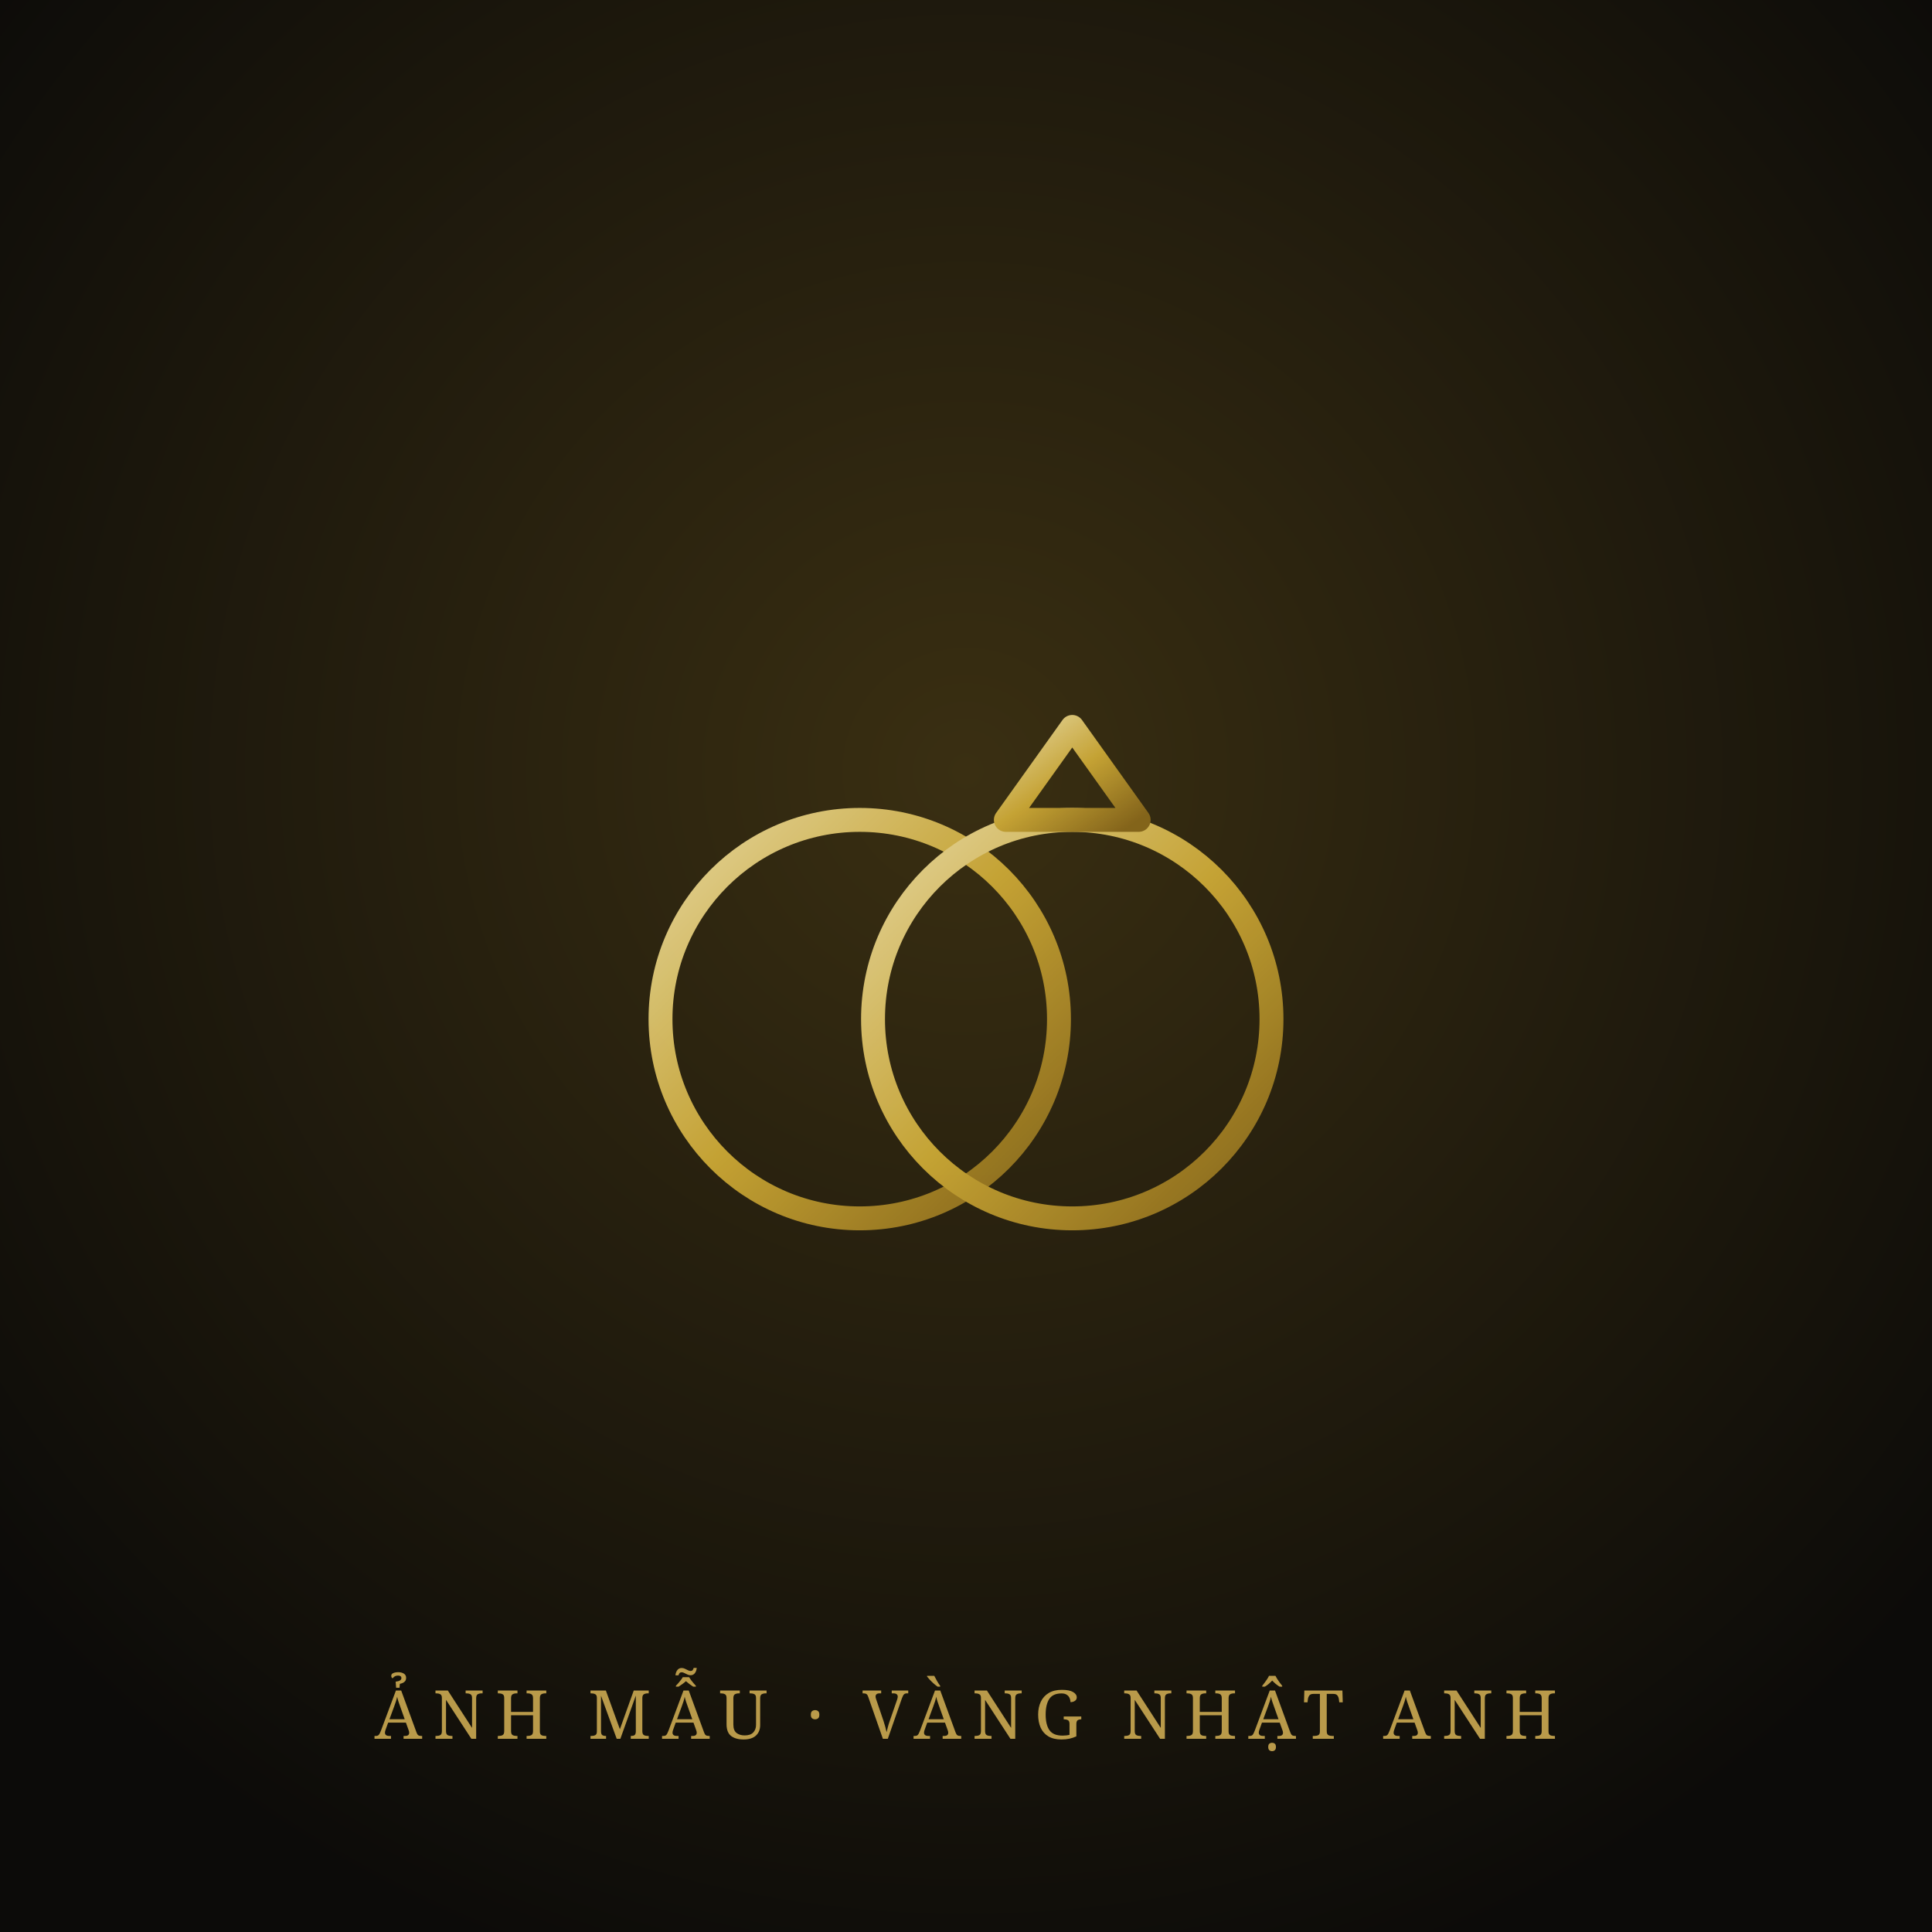
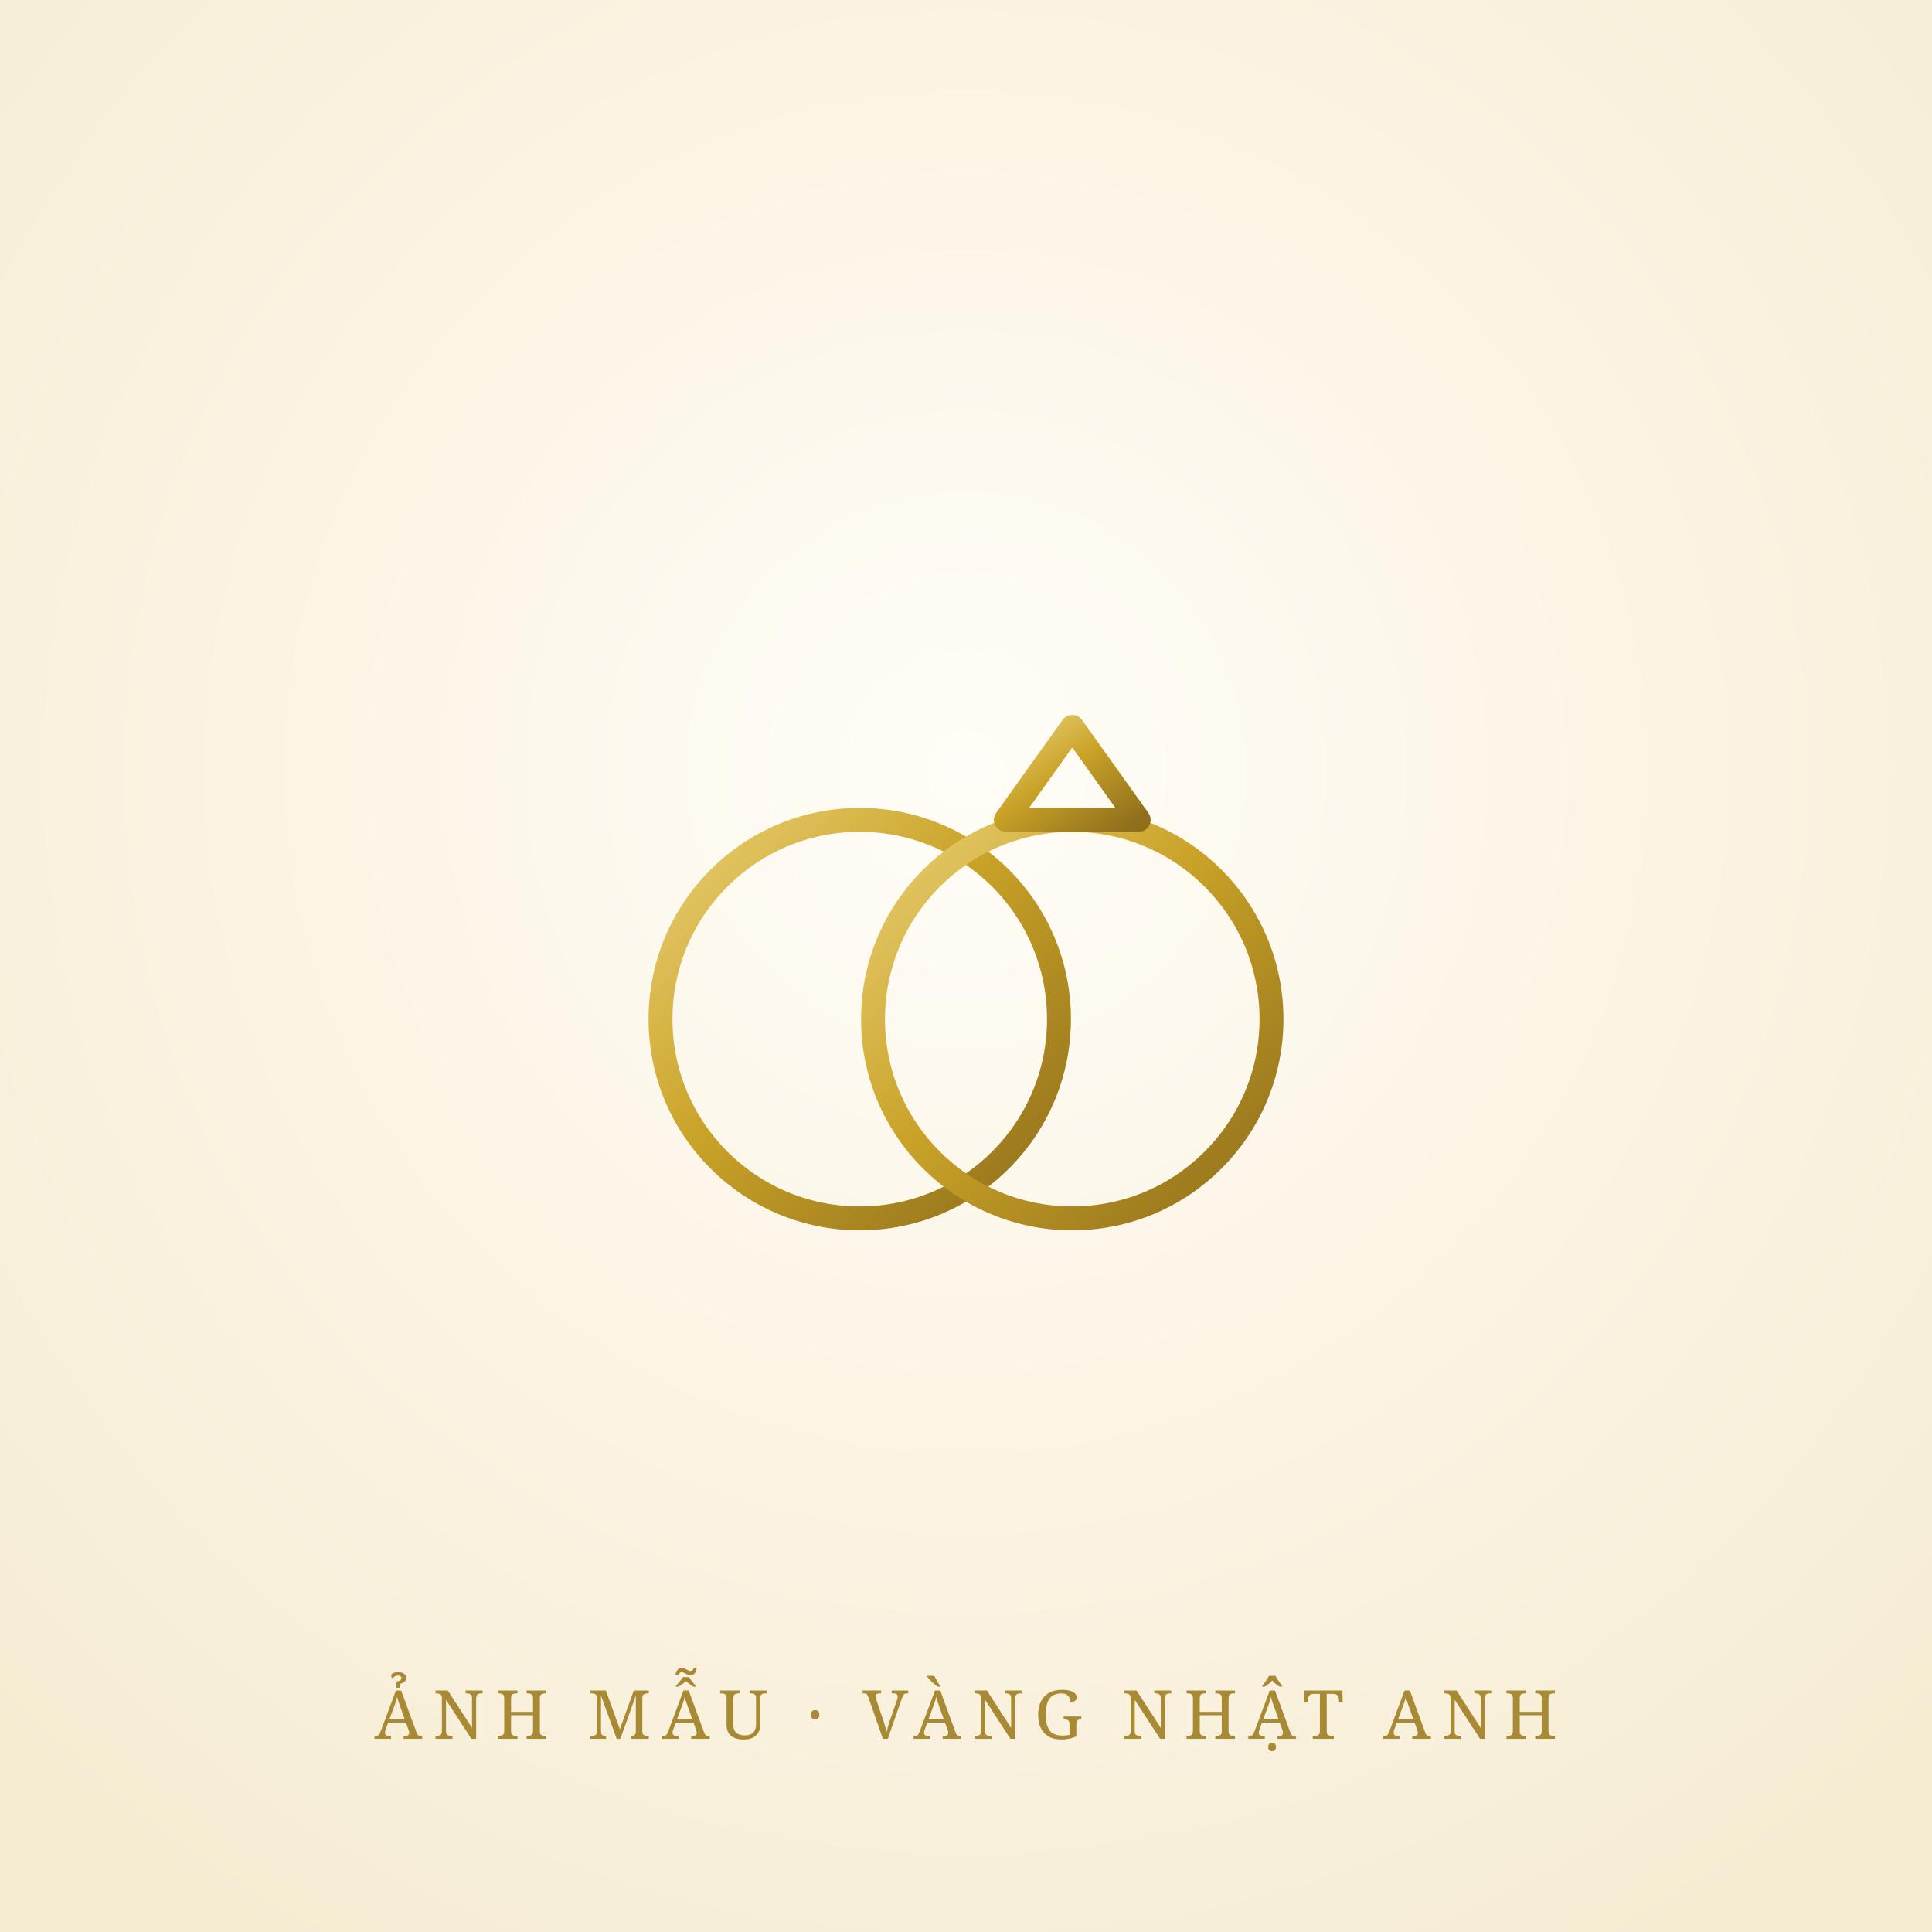
<svg xmlns="http://www.w3.org/2000/svg" viewBox="0 0 900 900">
  <defs>
-     <radialGradient id="g" cx="50%" cy="40%" r="65%">
-       <stop offset="0%" stop-color="#3a2f12" />
-       <stop offset="100%" stop-color="#0c0b09" />
+     <radialGradient id="g" cx="50%" cy="40%" r="70%">
+       <stop offset="0%" stop-color="#fffdf7" />
+       <stop offset="100%" stop-color="#f6ecd2" />
    </radialGradient>
    <linearGradient id="gold" x1="0" y1="0" x2="1" y2="1">
-       <stop offset="0%" stop-color="#F7E7A8" />
-       <stop offset="50%" stop-color="#D4AF37" />
-       <stop offset="100%" stop-color="#8C6A1B" />
+       <stop offset="0%" stop-color="#e9cf74" />
+       <stop offset="45%" stop-color="#c9a227" />
+       <stop offset="100%" stop-color="#8f6f1c" />
    </linearGradient>
  </defs>
  <rect width="900" height="900" fill="url(#g)" />
-   <g transform="translate(252.0,252.0) scale(6.1875)" fill="none" stroke="url(#gold)" stroke-width="1.8" stroke-linecap="round" stroke-linejoin="round" opacity="0.9">
+   <g transform="translate(252.0,252.0) scale(6.1875)" fill="none" stroke="url(#gold)" stroke-width="1.8" stroke-linecap="round" stroke-linejoin="round">
    <circle cx="24" cy="36" r="15" />
    <circle cx="40" cy="36" r="15" />
    <path d="M40 14l-5 7h10z" />
    <path d="M35 21h10" />
  </g>
-   <text x="450.0" y="810.0" text-anchor="middle" font-family="Georgia, serif" font-size="31.5" letter-spacing="5" fill="#B99A4A">ẢNH MẪU · VÀNG NHẬT ANH</text>
+   <text x="450.0" y="810.0" text-anchor="middle" font-family="Georgia, serif" font-size="31.5" letter-spacing="5" fill="#a88a35">ẢNH MẪU · VÀNG NHẬT ANH</text>
</svg>
